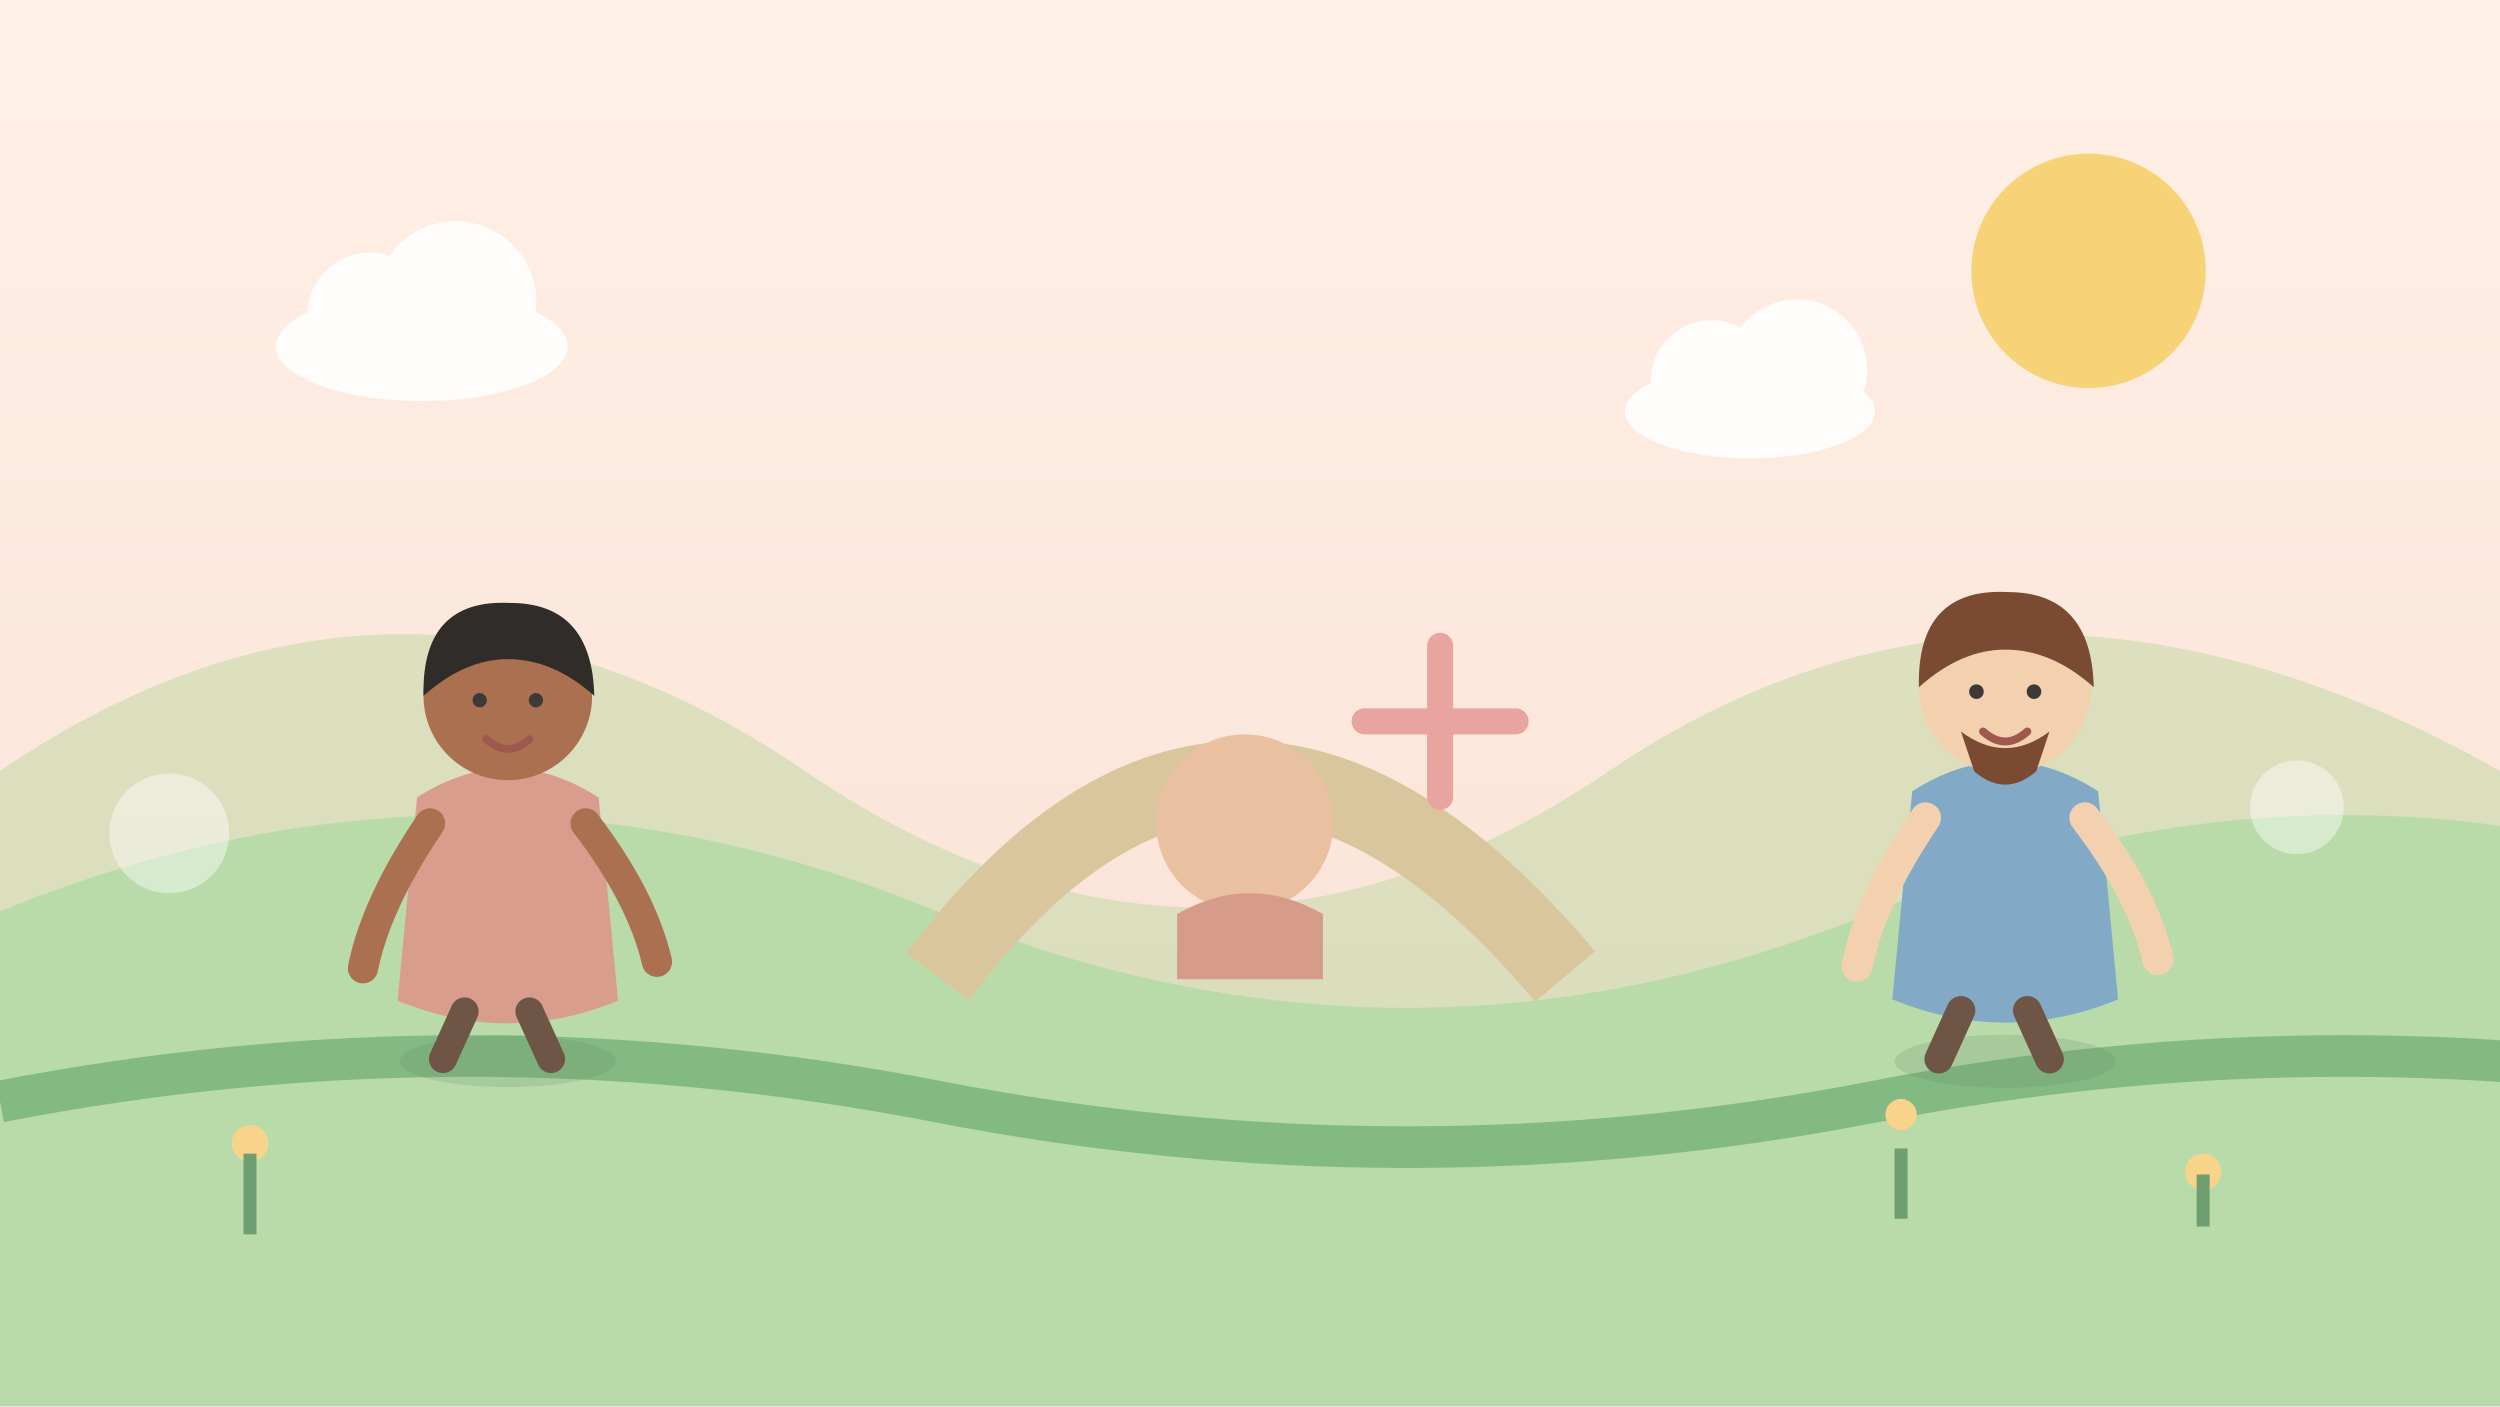
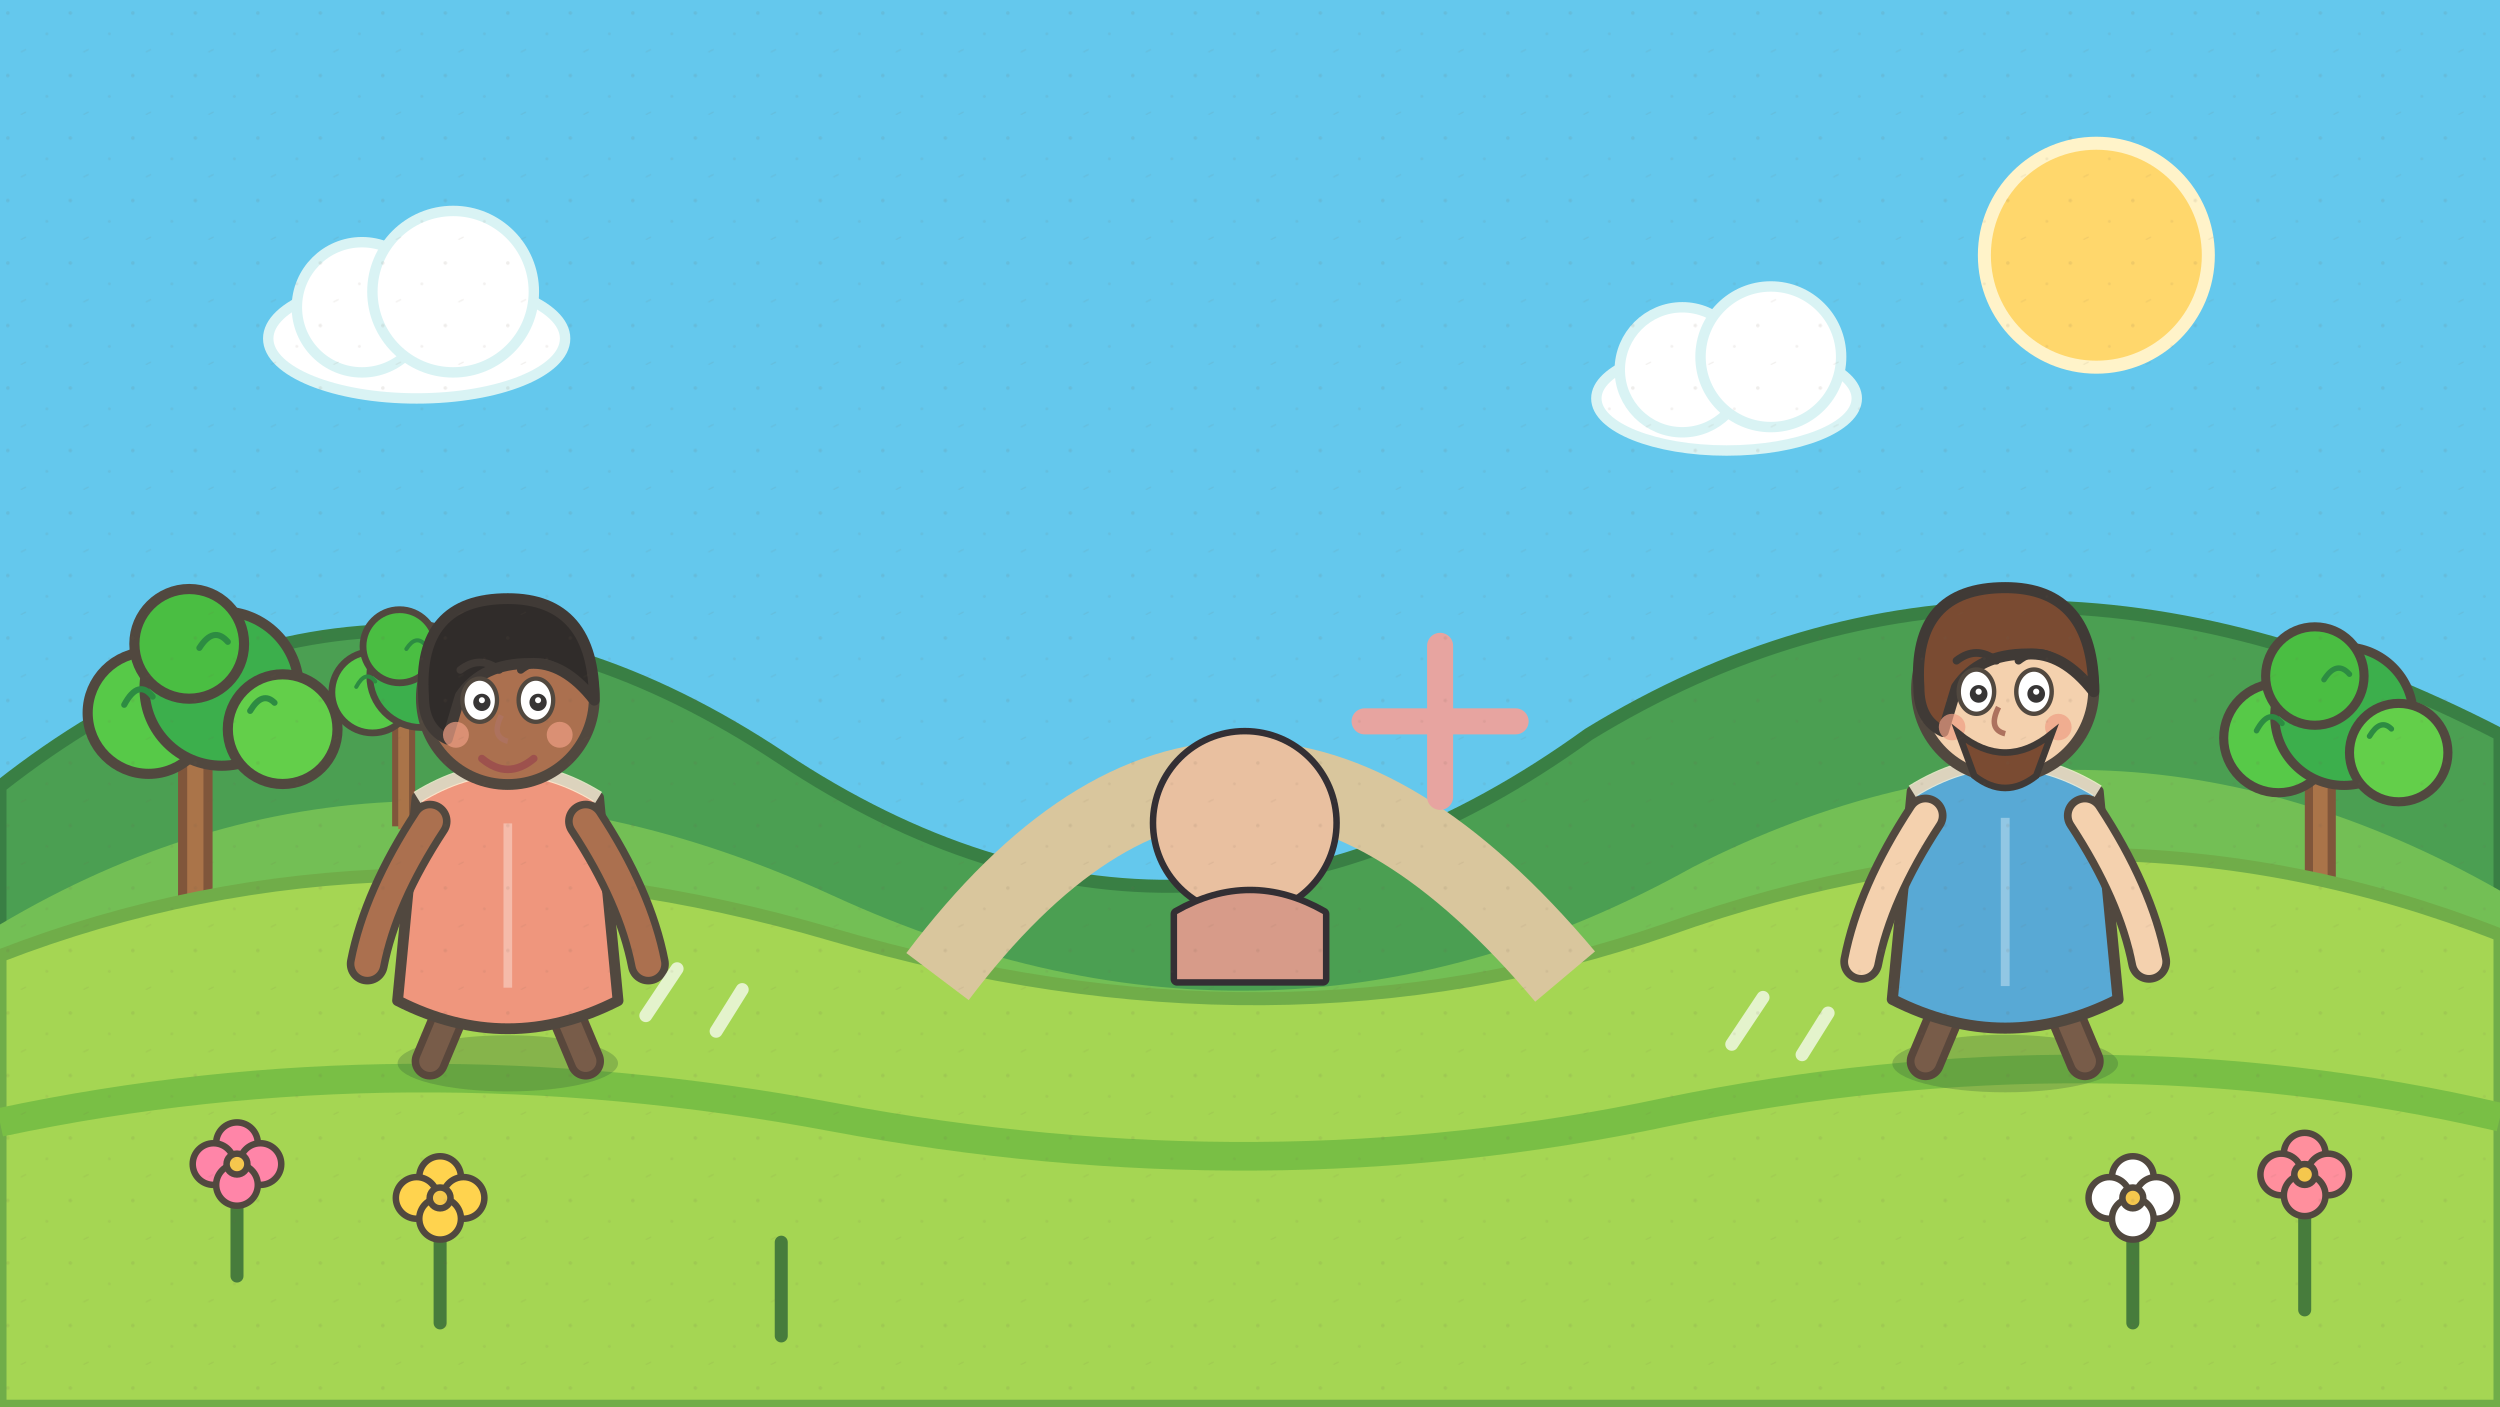
<svg xmlns="http://www.w3.org/2000/svg" viewBox="0 0 960 540">
  <defs>
-     <linearGradient id="sky" x2="0" y2="1">
-       <stop stop-color="#fff0e6" />
-       <stop offset="1" stop-color="#f9dfd3" />
-     </linearGradient>
+     <pattern id="paper" width="24" height="24" patternUnits="userSpaceOnUse">
+       <circle cx="3" cy="5" r=".7" fill="#6f5d4b" opacity=".22" />
+       <circle cx="18" cy="13" r=".55" fill="#6f5d4b" opacity=".18" />
+       <path d="M8 20l2-1" stroke="#6f5d4b" stroke-width=".5" opacity=".18" />
+     </pattern>
  </defs>
-   <rect width="960" height="540" fill="url(#sky)" />
-   <circle cx="802" cy="104" r="45" fill="#f7d276" />
-   <g fill="#fff" opacity=".88">
-     <ellipse cx="162" cy="133" rx="56" ry="21" />
-     <circle cx="142" cy="121" r="24" />
-     <circle cx="175" cy="116" r="31" />
-     <ellipse cx="672" cy="158" rx="48" ry="18" />
-     <circle cx="657" cy="146" r="23" />
-     <circle cx="690" cy="142" r="27" />
+   <rect width="960" height="540" fill="#64c8ed" />
+   <circle cx="805" cy="98" r="43" fill="#ffd76c" stroke="#fff3c9" stroke-width="5" />
+   <g fill="#fff" stroke="#d9f3f4" stroke-width="4">
+     <ellipse cx="160" cy="130" rx="57" ry="23" />
+     <circle cx="139" cy="118" r="25" />
+     <circle cx="174" cy="112" r="31" />
+     <ellipse cx="663" cy="153" rx="50" ry="20" />
+     <circle cx="646" cy="142" r="24" />
+     <circle cx="680" cy="137" r="27" />
  </g>
-   <path d="M0 296q155-105 309 0t309 0 342 0v137H0z" fill="#c6dbaa" opacity=".6" />
-   <path d="M0 350q180-74 360 0t360 0 360 0v190H0z" fill="#b9dba9" />
-   <path d="M0 423q180-35 360 0t360 0 360 0" fill="none" stroke="#83b982" stroke-width="16" />
-   <g>
-     <path d="M360 375q114-151 241 0" fill="none" stroke="#d9c69d" stroke-width="30" />
-     <circle cx="478" cy="316" r="34" fill="#e9c0a0" />
-     <path d="M452 351q28-16 56 0v25h-56z" fill="#d79b89" />
-     <path d="M524 277h58m-29-29v58" stroke="#e7a4a0" stroke-width="10" stroke-linecap="round" />
+   <path d="M0 302Q145 188 300 291T610 282Q770 184 960 282V423H0Z" fill="#4b9f52" stroke="#397f44" stroke-width="5" />
+   <path d="M0 355Q150 266 320 344T650 333Q805 254 960 342V446H0Z" fill="#73bf55" />
+   <g transform="translate(75 280) scale(0.78)" stroke="#51483f" stroke-width="5" stroke-linejoin="round">
+     <path d="M0 5v86" stroke="#80563b" stroke-width="17" />
+     <path d="M0 6v87" stroke="#aa7449" stroke-width="8" />
+     <circle cx="-23" cy="-8" r="30" fill="#57c948" />
+     <circle cx="13" cy="-20" r="38" fill="#3caf4c" />
+     <circle cx="43" cy="0" r="27" fill="#63cf4a" />
+     <circle cx="-3" cy="-42" r="27" fill="#4abe42" />
+     <path d="M-35-12q7-13 14-4m23-24q7-11 14-3m11 34q6-10 12-4" fill="none" stroke="#2d8c42" stroke-width="3" stroke-linecap="round" />
+   </g>
+   <g transform="translate(891 289) scale(0.7)" stroke="#51483f" stroke-width="5" stroke-linejoin="round">
+     <path d="M0 5v86" stroke="#80563b" stroke-width="17" />
+     <path d="M0 6v87" stroke="#aa7449" stroke-width="8" />
+     <circle cx="-23" cy="-8" r="30" fill="#57c948" />
+     <circle cx="13" cy="-20" r="38" fill="#3caf4c" />
+     <circle cx="43" cy="0" r="27" fill="#63cf4a" />
+     <circle cx="-3" cy="-42" r="27" fill="#4abe42" />
+     <path d="M-35-12q7-13 14-4m23-24q7-11 14-3m11 34q6-10 12-4" fill="none" stroke="#2d8c42" stroke-width="3" stroke-linecap="round" />
+   </g>
+   <g transform="translate(155 270) scale(0.52)" stroke="#51483f" stroke-width="5" stroke-linejoin="round">
+     <path d="M0 5v86" stroke="#80563b" stroke-width="17" />
+     <path d="M0 6v87" stroke="#aa7449" stroke-width="8" />
+     <circle cx="-23" cy="-8" r="30" fill="#57c948" />
+     <circle cx="13" cy="-20" r="38" fill="#3caf4c" />
+     <circle cx="43" cy="0" r="27" fill="#63cf4a" />
+     <circle cx="-3" cy="-42" r="27" fill="#4abe42" />
+     <path d="M-35-12q7-13 14-4m23-24q7-11 14-3m11 34q6-10 12-4" fill="none" stroke="#2d8c42" stroke-width="3" stroke-linecap="round" />
+   </g>
+   <path d="M0 367Q150 309 320 359T640 357Q805 298 960 359V540H0Z" fill="#a5d653" stroke="#70ad49" stroke-width="5" />
+   <path d="M0 431Q155 398 320 429T640 427Q805 393 960 429" fill="none" stroke="#79bf45" stroke-width="11" />
+   <g stroke="#332f34" stroke-width="5" stroke-linejoin="round" paint-order="stroke fill">
+     <g>
+       <path d="M360 375q114-151 241 0" fill="none" stroke="#d9c69d" stroke-width="30" />
+       <circle cx="478" cy="316" r="34" fill="#e9c0a0" />
+       <path d="M452 351q28-16 56 0v25h-56z" fill="#d79b89" />
+       <path d="M524 277h58m-29-29v58" stroke="#e7a4a0" stroke-width="10" stroke-linecap="round" />
+     </g>
  </g>
  <g transform="translate(195 405) scale(0.83)">
-     <ellipse cx="0" cy="3" rx="50" ry="12" fill="#698f6f" opacity=".22" />
-     <path d="M-42-119 Q0-146 42-119 L51-25 Q0-4-51-25Z" fill="#d99d8d" />
-     <path d="M-36-107 Q-61-70-67-40 M36-107 Q62-73 69-43" fill="none" stroke="#ab704f" stroke-width="14" stroke-linecap="round" />
-     <path d="M-20-20l-10 22m40-22 10 22" fill="none" stroke="#6f5546" stroke-width="13" stroke-linecap="round" />
-     <circle cx="0" cy="-166" r="39" fill="#ab704f" />
-     <path d="M-39-166Q-40-211 1-209q38 0 39 43-19-17-40-17-20 0-39 17" fill="#302c2a" />
-     <circle cx="-13" cy="-164" r="3.3" fill="#3c3937" />
-     <circle cx="13" cy="-164" r="3.3" fill="#3c3937" />
-     <path d="M-10-146q10 9 20 0" fill="none" stroke="#9d594d" stroke-width="3.6" stroke-linecap="round" />
+     <ellipse cx="0" cy="4" rx="51" ry="13" fill="#365d36" opacity=".28" />
+     <path d="M-23-28l-13 31m59-31L36 3" fill="none" stroke="#59473c" stroke-width="17" stroke-linecap="round" />
+     <path d="M-23-28l-13 31m59-31L36 3" fill="none" stroke="#785c49" stroke-width="10" stroke-linecap="round" />
+     <path d="M-42-119Q0-145 42-119L51-25Q0 1-51-25Z" fill="#ef967d" stroke="#51483f" stroke-width="5" stroke-linejoin="round" />
+     <path d="M-36-108Q-59-73-65-42M36-108Q59-73 65-42" fill="none" stroke="#51483f" stroke-width="19" stroke-linecap="round" />
+     <path d="M-36-108Q-59-73-65-42M36-108Q59-73 65-42" fill="none" stroke="#ab704f" stroke-width="12" stroke-linecap="round" />
+     <path d="M-42-119Q0-145 42-119" fill="none" stroke="#fff6dc" stroke-width="6" opacity=".8" />
+     <circle cx="0" cy="-165" r="40" fill="#ab704f" stroke="#51483f" stroke-width="5" />
+     <path d="M-39-166Q-42-211 0-211Q40-211 40-164Q26-182 10-181Q-12-181-22-166L-28-146Q-39-151-39-166Z" fill="#302c2a" stroke="#403a36" stroke-width="5" stroke-linejoin="round" />
+     <ellipse cx="-13" cy="-164" rx="8" ry="10" fill="#fff" stroke="#51483f" stroke-width="2" />
+     <ellipse cx="13" cy="-164" rx="8" ry="10" fill="#fff" stroke="#51483f" stroke-width="2" />
+     <circle cx="-12" cy="-163" r="4" fill="#373535" />
+     <circle cx="14" cy="-163" r="4" fill="#373535" />
+     <circle cx="-12" cy="-164" r="1.4" fill="#fff" />
+     <circle cx="14" cy="-164" r="1.4" fill="#fff" />
+     <path d="M-22-178q9-7 18 0m10 0q9-7 18 0" fill="none" stroke="#403a36" stroke-width="3.5" stroke-linecap="round" />
+     <path d="M-3-157q-5 10 3 12" fill="none" stroke="#ad725e" stroke-width="2.5" />
+     <circle cx="-24" cy="-148" r="6" fill="#ee9e83" opacity=".7" />
+     <circle cx="24" cy="-148" r="6" fill="#ee9e83" opacity=".7" />
+     <path d="M-12-137Q0-127 12-137" fill="none" stroke="#9d514d" stroke-width="3.5" stroke-linecap="round" />
+     <path d="M0-107v76" stroke="#fff" stroke-width="4" opacity=".35" />
  </g>
  <g transform="translate(770 405) scale(0.85)">
-     <ellipse cx="0" cy="3" rx="50" ry="12" fill="#698f6f" opacity=".22" />
-     <path d="M-42-119 Q0-146 42-119 L51-25 Q0-4-51-25Z" fill="#82a9c6" />
-     <path d="M-36-107 Q-61-70-67-40 M36-107 Q62-73 69-43" fill="none" stroke="#f4d1ae" stroke-width="14" stroke-linecap="round" />
-     <path d="M-20-20l-10 22m40-22 10 22" fill="none" stroke="#6f5546" stroke-width="13" stroke-linecap="round" />
-     <circle cx="0" cy="-166" r="39" fill="#f4d1ae" />
-     <path d="M-39-166Q-40-211 1-209q38 0 39 43-19-17-40-17-20 0-39 17" fill="#7a4b32" />
-     <circle cx="-13" cy="-164" r="3.3" fill="#3c3937" />
-     <circle cx="13" cy="-164" r="3.3" fill="#3c3937" />
-     <path d="M-10-146q10 9 20 0" fill="none" stroke="#9d594d" stroke-width="3.6" stroke-linecap="round" />
-     <path d="M-20-146Q0-131 20-146L14-128Q0-116-14-128Z" fill="#7a4b32" />
+     <ellipse cx="0" cy="4" rx="51" ry="13" fill="#365d36" opacity=".28" />
+     <path d="M-23-28l-13 31m59-31L36 3" fill="none" stroke="#59473c" stroke-width="17" stroke-linecap="round" />
+     <path d="M-23-28l-13 31m59-31L36 3" fill="none" stroke="#785c49" stroke-width="10" stroke-linecap="round" />
+     <path d="M-42-119Q0-145 42-119L51-25Q0 1-51-25Z" fill="#58a9d5" stroke="#51483f" stroke-width="5" stroke-linejoin="round" />
+     <path d="M-36-108Q-59-73-65-42M36-108Q59-73 65-42" fill="none" stroke="#51483f" stroke-width="19" stroke-linecap="round" />
+     <path d="M-36-108Q-59-73-65-42M36-108Q59-73 65-42" fill="none" stroke="#f4d1ae" stroke-width="12" stroke-linecap="round" />
+     <path d="M-42-119Q0-145 42-119" fill="none" stroke="#fff6dc" stroke-width="6" opacity=".8" />
+     <circle cx="0" cy="-165" r="40" fill="#f4d1ae" stroke="#51483f" stroke-width="5" />
+     <path d="M-39-166Q-42-211 0-211Q40-211 40-164Q26-182 10-181Q-12-181-22-166L-28-146Q-39-151-39-166Z" fill="#7a4b32" stroke="#403a36" stroke-width="5" stroke-linejoin="round" />
+     <ellipse cx="-13" cy="-164" rx="8" ry="10" fill="#fff" stroke="#51483f" stroke-width="2" />
+     <ellipse cx="13" cy="-164" rx="8" ry="10" fill="#fff" stroke="#51483f" stroke-width="2" />
+     <circle cx="-12" cy="-163" r="4" fill="#373535" />
+     <circle cx="14" cy="-163" r="4" fill="#373535" />
+     <circle cx="-12" cy="-164" r="1.4" fill="#fff" />
+     <circle cx="14" cy="-164" r="1.4" fill="#fff" />
+     <path d="M-22-178q9-7 18 0m10 0q9-7 18 0" fill="none" stroke="#403a36" stroke-width="3.5" stroke-linecap="round" />
+     <path d="M-3-157q-5 10 3 12" fill="none" stroke="#ad725e" stroke-width="2.5" />
+     <circle cx="-24" cy="-148" r="6" fill="#ee9e83" opacity=".7" />
+     <circle cx="24" cy="-148" r="6" fill="#ee9e83" opacity=".7" />
+     <path d="M-12-137Q0-127 12-137" fill="none" stroke="#9d514d" stroke-width="3.5" stroke-linecap="round" />
+     <path d="M-21-145Q0-128 21-145L14-126Q0-115-14-126Z" fill="#7a4b32" stroke="#403a36" stroke-width="3" />
+     <path d="M0-107v76" stroke="#fff" stroke-width="4" opacity=".35" />
  </g>
-   <g fill="#f8d38a">
-     <circle cx="96" cy="439" r="7" />
-     <circle cx="846" cy="450" r="7" />
-     <circle cx="730" cy="428" r="6" />
+   <g stroke="#477c3c" stroke-width="5" stroke-linecap="round">
+     <path d="M91 490v-43m78 61v-48m650 48v-49m66 44v-37m-585 47v-36" />
  </g>
-   <g stroke="#6f9f70" stroke-width="5">
-     <path d="M96 474v-31m750 28v-20m-116 17v-27" />
+   <g stroke="#51483f" stroke-width="2.5">
+     <g fill="#ff85a8">
+       <circle cx="91" cy="439" r="8" />
+       <circle cx="82" cy="447" r="8" />
+       <circle cx="100" cy="447" r="8" />
+       <circle cx="91" cy="455" r="8" />
+     </g>
+     <g fill="#ffd34e">
+       <circle cx="169" cy="452" r="8" />
+       <circle cx="160" cy="460" r="8" />
+       <circle cx="178" cy="460" r="8" />
+       <circle cx="169" cy="468" r="8" />
+     </g>
+     <g fill="#fff">
+       <circle cx="819" cy="452" r="8" />
+       <circle cx="810" cy="460" r="8" />
+       <circle cx="828" cy="460" r="8" />
+       <circle cx="819" cy="468" r="8" />
+     </g>
+     <g fill="#ff8f9d">
+       <circle cx="885" cy="443" r="8" />
+       <circle cx="876" cy="451" r="8" />
+       <circle cx="894" cy="451" r="8" />
+       <circle cx="885" cy="459" r="8" />
+     </g>
+     <circle cx="91" cy="447" r="4" fill="#f5c74d" />
+     <circle cx="169" cy="460" r="4" fill="#f5c74d" />
+     <circle cx="819" cy="460" r="4" fill="#f5c74d" />
+     <circle cx="885" cy="451" r="4" fill="#f5c74d" />
  </g>
-   <g fill="#fff" opacity=".42">
-     <circle cx="65" cy="320" r="23" />
-     <circle cx="882" cy="310" r="18" />
+   <g fill="none" stroke="#fff" stroke-width="5" stroke-linecap="round" opacity=".7">
+     <path d="M248 390l12-18m15 24 10-16m380 21 12-18m15 22 10-16" />
  </g>
+   <rect width="960" height="540" fill="url(#paper)" opacity=".48" pointer-events="none" />
</svg>
